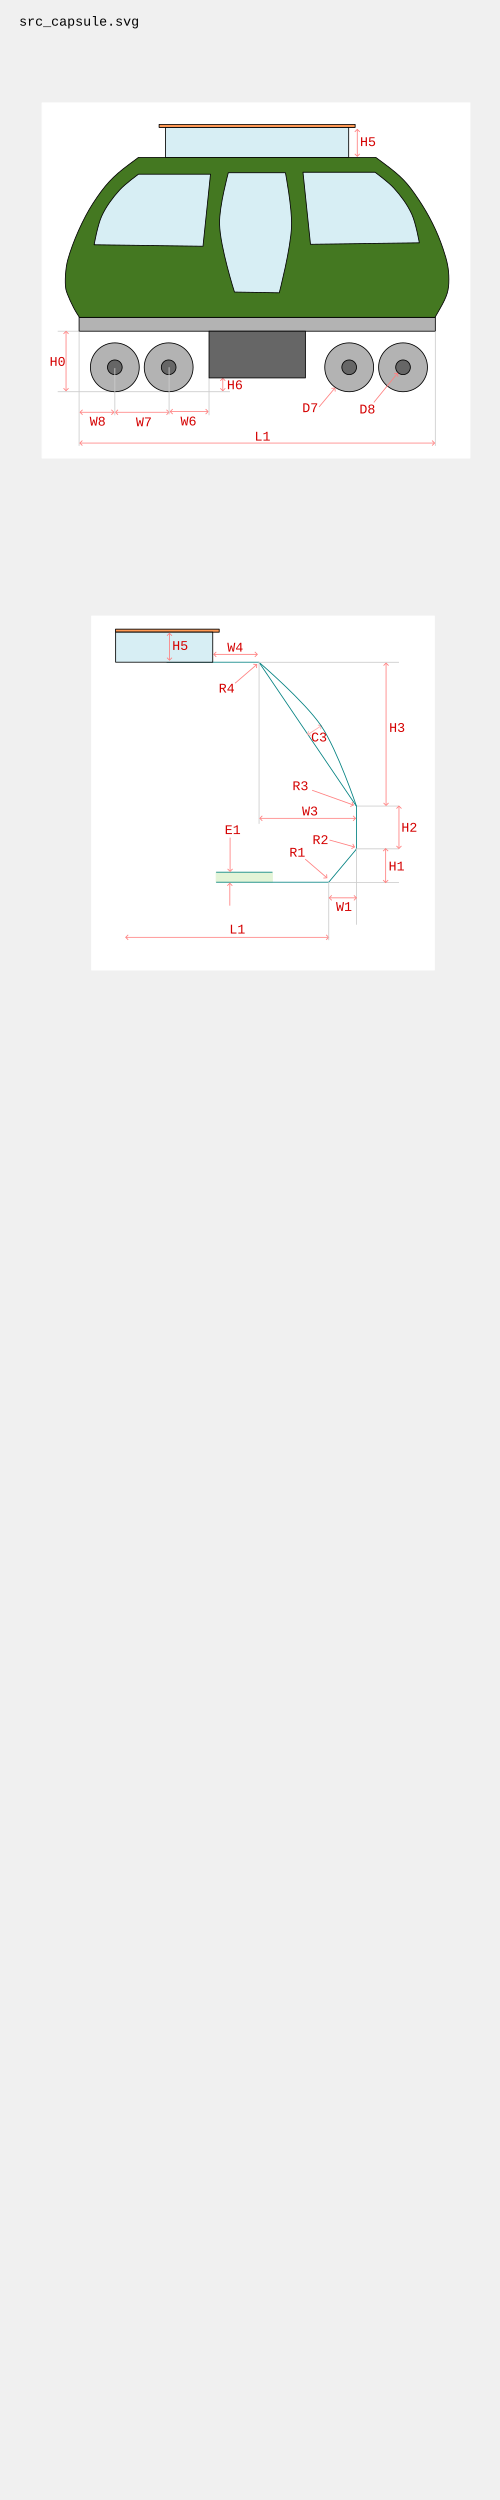
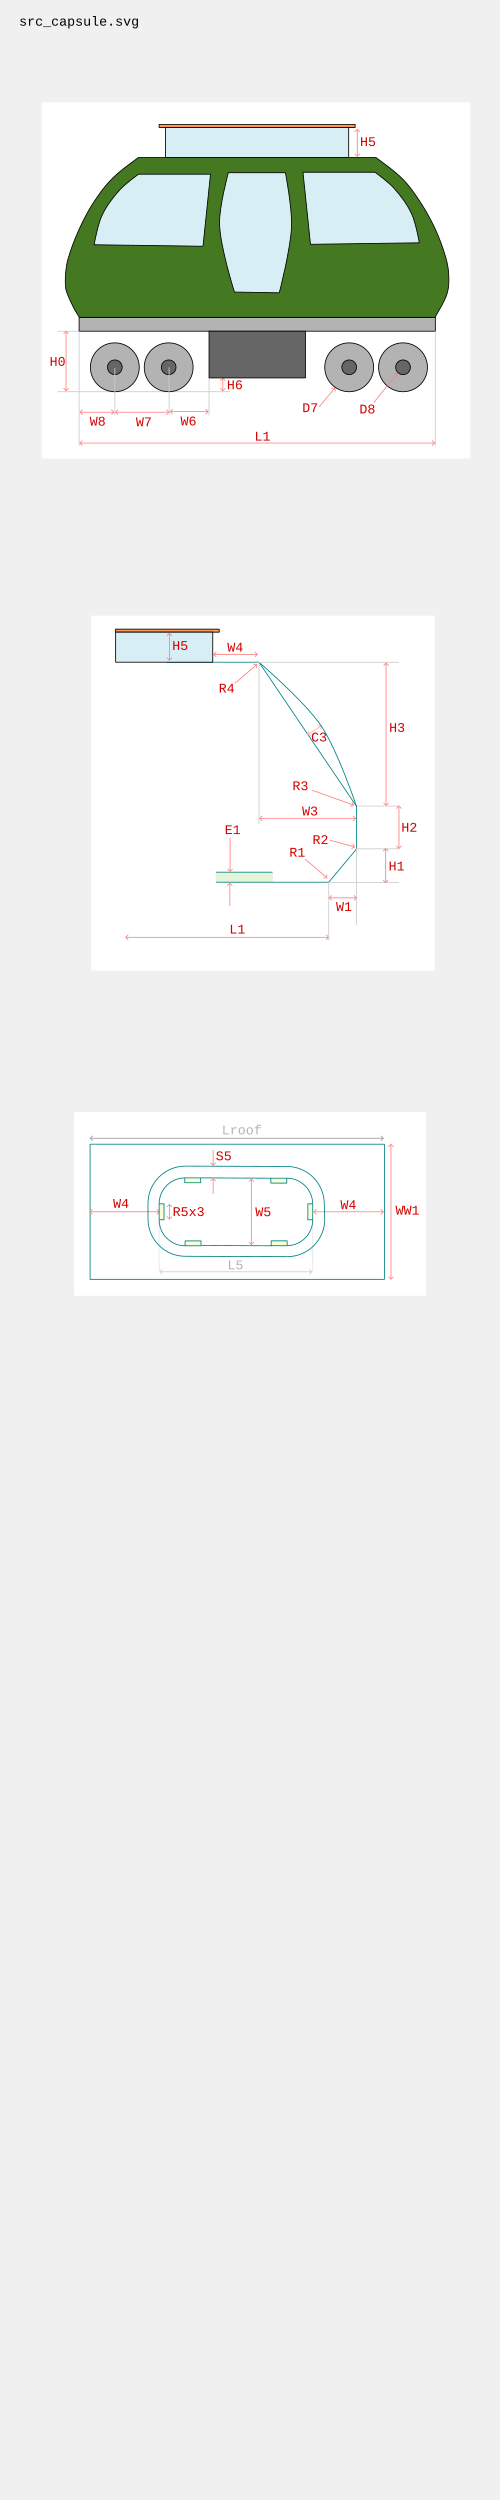
<svg xmlns="http://www.w3.org/2000/svg" width="600" height="3000" viewBox="0 0 158.75 793.75" version="1.1" id="svg1">
  <defs id="defs1">
+     <rect x="172.009" y="1555.41" width="23.572" height="21.023" id="rect28" />
    <rect x="237.628" y="570.402" width="52.782" height="33.541" id="rect26" />
    <rect x="133.785" y="566.705" width="52.24" height="34.053" id="rect25" />
    <rect x="37.587" y="563.171" width="57.827" height="33.765" id="rect24" />
    <rect x="16.564" y="523.461" width="47.143" height="44.807" id="rect23" />
    <rect x="191.121" y="767.034" width="56.699" height="46.506" id="rect20" />
    <rect x="128.688" y="839.023" width="50.329" height="45.232" id="rect19" />
    <rect x="500.101" y="945.414" width="56.699" height="54.151" id="rect18" />
    <rect x="477.166" y="988.735" width="54.151" height="34.402" id="rect17" />
    <rect x="475.892" y="944.14" width="47.143" height="28.668" id="rect16" />
    <rect x="530.043" y="863.869" width="49.054" height="43.321" id="rect15" />
    <rect x="517.939" y="913.56" width="50.329" height="49.054" id="rect14" />
    <rect x="486.085" y="958.155" width="49.054" height="39.498" id="rect13" />
    <rect x="251.643" y="956.881" width="49.054" height="37.587" id="rect12" />
    <marker style="overflow:visible" id="ArrowWide" refX="0" refY="0" orient="auto-start-reverse" markerWidth="1" markerHeight="1" viewBox="0 0 1 1" preserveAspectRatio="xMidYMid">
      <path style="fill:none;stroke:context-stroke;stroke-width:1;stroke-linecap:butt" d="M 3,-3 0,0 3,3" transform="rotate(180,0.125,0)" id="path9" />
    </marker>
    <rect x="22.935" y="16.564" width="198.766" height="48.417" id="rect1" />
    <marker style="overflow:visible" id="ArrowWide-2" refX="0" refY="0" orient="auto-start-reverse" markerWidth="1" markerHeight="1" viewBox="0 0 1 1" preserveAspectRatio="xMidYMid">
      <path style="fill:none;stroke:context-stroke;stroke-width:1;stroke-linecap:butt" d="M 3,-3 0,0 3,3" transform="rotate(180,0.125,0)" id="path9-9" />
    </marker>
    <marker style="overflow:visible" id="ArrowWide-2-0" refX="0" refY="0" orient="auto-start-reverse" markerWidth="1" markerHeight="1" viewBox="0 0 1 1" preserveAspectRatio="xMidYMid">
      <path style="fill:none;stroke:context-stroke;stroke-width:1;stroke-linecap:butt" d="M 3,-3 0,0 3,3" transform="rotate(180,0.125,0)" id="path9-9-2" />
    </marker>
    <marker style="overflow:visible" id="ArrowWide-2-0-1" refX="0" refY="0" orient="auto-start-reverse" markerWidth="1" markerHeight="1" viewBox="0 0 1 1" preserveAspectRatio="xMidYMid">
      <path style="fill:none;stroke:context-stroke;stroke-width:1;stroke-linecap:butt" d="M 3,-3 0,0 3,3" transform="rotate(180,0.125,0)" id="path9-9-2-2" />
    </marker>
    <marker style="overflow:visible" id="ArrowWide-2-0-1-6" refX="0" refY="0" orient="auto-start-reverse" markerWidth="1" markerHeight="1" viewBox="0 0 1 1" preserveAspectRatio="xMidYMid">
      <path style="fill:none;stroke:context-stroke;stroke-width:1;stroke-linecap:butt" d="M 3,-3 0,0 3,3" transform="rotate(180,0.125,0)" id="path9-9-2-2-1" />
    </marker>
    <marker style="overflow:visible" id="ArrowWide-2-6" refX="0" refY="0" orient="auto-start-reverse" markerWidth="1" markerHeight="1" viewBox="0 0 1 1" preserveAspectRatio="xMidYMid">
      <path style="fill:none;stroke:context-stroke;stroke-width:1;stroke-linecap:butt" d="M 3,-3 0,0 3,3" transform="rotate(180,0.125,0)" id="path9-9-5" />
    </marker>
    <marker style="overflow:visible" id="ArrowWide-2-2" refX="0" refY="0" orient="auto-start-reverse" markerWidth="1" markerHeight="1" viewBox="0 0 1 1" preserveAspectRatio="xMidYMid">
      <path style="fill:none;stroke:context-stroke;stroke-width:1;stroke-linecap:butt" d="M 3,-3 0,0 3,3" transform="rotate(180,0.125,0)" id="path9-9-54" />
    </marker>
    <marker style="overflow:visible" id="ArrowWide-2-2-8" refX="0" refY="0" orient="auto-start-reverse" markerWidth="1" markerHeight="1" viewBox="0 0 1 1" preserveAspectRatio="xMidYMid">
      <path style="fill:none;stroke:context-stroke;stroke-width:1;stroke-linecap:butt" d="M 3,-3 0,0 3,3" transform="rotate(180,0.125,0)" id="path9-9-54-6" />
    </marker>
    <rect x="128.688" y="839.023" width="50.329" height="45.232" id="rect19-4" />
    <marker style="overflow:visible" id="ArrowWide-2-2-2" refX="0" refY="0" orient="auto-start-reverse" markerWidth="1" markerHeight="1" viewBox="0 0 1 1" preserveAspectRatio="xMidYMid">
      <path style="fill:none;stroke:context-stroke;stroke-width:1;stroke-linecap:butt" d="M 3,-3 0,0 3,3" transform="rotate(180,0.125,0)" id="path9-9-54-66" />
    </marker>
    <marker style="overflow:visible" id="ArrowWide-2-2-8-8" refX="0" refY="0" orient="auto-start-reverse" markerWidth="1" markerHeight="1" viewBox="0 0 1 1" preserveAspectRatio="xMidYMid">
      <path style="fill:none;stroke:context-stroke;stroke-width:1;stroke-linecap:butt" d="M 3,-3 0,0 3,3" transform="rotate(180,0.125,0)" id="path9-9-54-6-7" />
    </marker>
    <rect x="191.121" y="767.034" width="56.699" height="46.506" id="rect20-2" />
    <marker style="overflow:visible" id="ArrowWide-2-0-4" refX="0" refY="0" orient="auto-start-reverse" markerWidth="1" markerHeight="1" viewBox="0 0 1 1" preserveAspectRatio="xMidYMid">
      <path style="fill:none;stroke:context-stroke;stroke-width:1;stroke-linecap:butt" d="M 3,-3 0,0 3,3" transform="rotate(180,0.125,0)" id="path9-9-2-9" />
    </marker>
    <marker style="overflow:visible" id="ArrowWide-2-0-4-1" refX="0" refY="0" orient="auto-start-reverse" markerWidth="1" markerHeight="1" viewBox="0 0 1 1" preserveAspectRatio="xMidYMid">
      <path style="fill:none;stroke:context-stroke;stroke-width:1;stroke-linecap:butt" d="M 3,-3 0,0 3,3" transform="rotate(180,0.125,0)" id="path9-9-2-9-5" />
    </marker>
    <rect x="128.688" y="839.023" width="50.329" height="45.232" id="rect19-3" />
    <marker style="overflow:visible" id="ArrowWide-0" refX="0" refY="0" orient="auto-start-reverse" markerWidth="1" markerHeight="1" viewBox="0 0 1 1" preserveAspectRatio="xMidYMid">
      <path style="fill:none;stroke:context-stroke;stroke-width:1;stroke-linecap:butt" d="M 3,-3 0,0 3,3" transform="rotate(180,0.125,0)" id="path9-96" />
    </marker>
    <rect x="251.643" y="956.881" width="49.054" height="37.587" id="rect12-5" />
    <marker style="overflow:visible" id="ArrowWide-2-0-1-7" refX="0" refY="0" orient="auto-start-reverse" markerWidth="1" markerHeight="1" viewBox="0 0 1 1" preserveAspectRatio="xMidYMid">
      <path style="fill:none;stroke:context-stroke;stroke-width:1;stroke-linecap:butt" d="M 3,-3 0,0 3,3" transform="rotate(180,0.125,0)" id="path9-9-2-2-5" />
    </marker>
    <marker style="overflow:visible" id="ArrowWide-2-0-1-7-5" refX="0" refY="0" orient="auto-start-reverse" markerWidth="1" markerHeight="1" viewBox="0 0 1 1" preserveAspectRatio="xMidYMid">
      <path style="fill:none;stroke:context-stroke;stroke-width:1;stroke-linecap:butt" d="M 3,-3 0,0 3,3" transform="rotate(180,0.125,0)" id="path9-9-2-2-5-7" />
    </marker>
    <marker style="overflow:visible" id="ArrowWide-2-6-4" refX="0" refY="0" orient="auto-start-reverse" markerWidth="1" markerHeight="1" viewBox="0 0 1 1" preserveAspectRatio="xMidYMid">
      <path style="fill:none;stroke:context-stroke;stroke-width:1;stroke-linecap:butt" d="M 3,-3 0,0 3,3" transform="rotate(180,0.125,0)" id="path9-9-5-8" />
    </marker>
    <marker style="overflow:visible" id="ArrowWide-2-6-4-4" refX="0" refY="0" orient="auto-start-reverse" markerWidth="1" markerHeight="1" viewBox="0 0 1 1" preserveAspectRatio="xMidYMid">
      <path style="fill:none;stroke:context-stroke;stroke-width:1;stroke-linecap:butt" d="M 3,-3 0,0 3,3" transform="rotate(180,0.125,0)" id="path9-9-5-8-3" />
    </marker>
    <marker style="overflow:visible" id="ArrowWide-2-6-4-40" refX="0" refY="0" orient="auto-start-reverse" markerWidth="1" markerHeight="1" viewBox="0 0 1 1" preserveAspectRatio="xMidYMid">
      <path style="fill:none;stroke:context-stroke;stroke-width:1;stroke-linecap:butt" d="M 3,-3 0,0 3,3" transform="rotate(180,0.125,0)" id="path9-9-5-8-5" />
    </marker>
    <marker style="overflow:visible" id="ArrowWide-2-0-1-7-5-7" refX="0" refY="0" orient="auto-start-reverse" markerWidth="1" markerHeight="1" viewBox="0 0 1 1" preserveAspectRatio="xMidYMid">
      <path style="fill:none;stroke:context-stroke;stroke-width:1;stroke-linecap:butt" d="M 3,-3 0,0 3,3" transform="rotate(180,0.125,0)" id="path9-9-2-2-5-7-7" />
    </marker>
    <rect x="16.564" y="523.461" width="47.143" height="44.807" id="rect23-9" />
    <rect x="16.564" y="523.461" width="47.143" height="44.807" id="rect23-0" />
    <marker style="overflow:visible" id="ArrowWide-2-6-4-40-7" refX="0" refY="0" orient="auto-start-reverse" markerWidth="1" markerHeight="1" viewBox="0 0 1 1" preserveAspectRatio="xMidYMid">
      <path style="fill:none;stroke:context-stroke;stroke-width:1;stroke-linecap:butt" d="M 3,-3 0,0 3,3" transform="rotate(180,0.125,0)" id="path9-9-5-8-5-2" />
    </marker>
    <rect x="37.587" y="563.171" width="57.827" height="33.765" id="rect24-0" />
    <rect x="16.564" y="523.461" width="47.143" height="44.807" id="rect23-9-3" />
    <marker style="overflow:visible" id="ArrowWide-2-0-1-7-5-7-4" refX="0" refY="0" orient="auto-start-reverse" markerWidth="1" markerHeight="1" viewBox="0 0 1 1" preserveAspectRatio="xMidYMid">
      <path style="fill:none;stroke:context-stroke;stroke-width:1;stroke-linecap:butt" d="M 3,-3 0,0 3,3" transform="rotate(180,0.125,0)" id="path9-9-2-2-5-7-7-0" />
    </marker>
    <rect x="133.785" y="566.705" width="52.24" height="34.053" id="rect25-0" />
    <marker style="overflow:visible" id="ArrowWide-2-6-4-40-4" refX="0" refY="0" orient="auto-start-reverse" markerWidth="1" markerHeight="1" viewBox="0 0 1 1" preserveAspectRatio="xMidYMid">
      <path style="fill:none;stroke:context-stroke;stroke-width:1;stroke-linecap:butt" d="M 3,-3 0,0 3,3" transform="rotate(180,0.125,0)" id="path9-9-5-8-5-6" />
    </marker>
    <rect x="133.785" y="566.705" width="52.24" height="34.053" id="rect25-0-8" />
    <marker style="overflow:visible" id="ArrowWide-2-6-4-40-4-7" refX="0" refY="0" orient="auto-start-reverse" markerWidth="1" markerHeight="1" viewBox="0 0 1 1" preserveAspectRatio="xMidYMid">
      <path style="fill:none;stroke:context-stroke;stroke-width:1;stroke-linecap:butt" d="M 3,-3 0,0 3,3" transform="rotate(180,0.125,0)" id="path9-9-5-8-5-6-2" />
    </marker>
+     <marker style="overflow:visible" id="ArrowWide-2-0-1-6-7" refX="0" refY="0" orient="auto-start-reverse" markerWidth="1" markerHeight="1" viewBox="0 0 1 1" preserveAspectRatio="xMidYMid">
+       <path style="fill:none;stroke:context-stroke;stroke-width:1;stroke-linecap:butt" d="M 3,-3 0,0 3,3" transform="rotate(180,0.125,0)" id="path9-9-2-2-1-5" />
+     </marker>
+     <rect x="251.643" y="956.881" width="49.054" height="37.587" id="rect12-2" />
+     <marker style="overflow:visible" id="ArrowWide-2-0-1-6-7-0" refX="0" refY="0" orient="auto-start-reverse" markerWidth="1" markerHeight="1" viewBox="0 0 1 1" preserveAspectRatio="xMidYMid">
+       <path style="fill:none;stroke:context-stroke;stroke-width:1;stroke-linecap:butt" d="M 3,-3 0,0 3,3" transform="rotate(180,0.125,0)" id="path9-9-2-2-1-5-6" />
+     </marker>
+     <rect x="251.643" y="956.881" width="49.054" height="37.587" id="rect12-2-2" />
+     <marker style="overflow:visible" id="ArrowWide-2-0-1-6-7-0-2" refX="0" refY="0" orient="auto-start-reverse" markerWidth="1" markerHeight="1" viewBox="0 0 1 1" preserveAspectRatio="xMidYMid">
+       <path style="fill:none;stroke:context-stroke;stroke-width:1;stroke-linecap:butt" d="M 3,-3 0,0 3,3" transform="rotate(180,0.125,0)" id="path9-9-2-2-1-5-6-2" />
+     </marker>
+     <rect x="251.643" y="956.881" width="49.054" height="37.587" id="rect12-2-29" />
+     <marker style="overflow:visible" id="ArrowWide-2-0-1-6-7-0-2-4" refX="0" refY="0" orient="auto-start-reverse" markerWidth="1" markerHeight="1" viewBox="0 0 1 1" preserveAspectRatio="xMidYMid">
+       <path style="fill:none;stroke:context-stroke;stroke-width:1;stroke-linecap:butt" d="M 3,-3 0,0 3,3" transform="rotate(180,0.125,0)" id="path9-9-2-2-1-5-6-2-5" />
+     </marker>
+     <rect x="251.643" y="956.881" width="49.054" height="37.587" id="rect12-2-29-5" />
+     <marker style="overflow:visible" id="ArrowWide-2-0-1-6-7-0-2-4-2" refX="0" refY="0" orient="auto-start-reverse" markerWidth="1" markerHeight="1" viewBox="0 0 1 1" preserveAspectRatio="xMidYMid">
+       <path style="fill:none;stroke:context-stroke;stroke-width:1;stroke-linecap:butt" d="M 3,-3 0,0 3,3" transform="rotate(180,0.125,0)" id="path9-9-2-2-1-5-6-2-5-7" />
+     </marker>
+     <rect x="251.643" y="956.881" width="49.054" height="37.587" id="rect12-2-29-5-1" />
+     <marker style="overflow:visible" id="ArrowWide-2-0-1-6-7-0-2-4-1" refX="0" refY="0" orient="auto-start-reverse" markerWidth="1" markerHeight="1" viewBox="0 0 1 1" preserveAspectRatio="xMidYMid">
+       <path style="fill:none;stroke:context-stroke;stroke-width:1;stroke-linecap:butt" d="M 3,-3 0,0 3,3" transform="rotate(180,0.125,0)" id="path9-9-2-2-1-5-6-2-5-77" />
+     </marker>
+     <marker style="overflow:visible" id="ArrowWide-2-0-1-6-7-0-2-4-2-3" refX="0" refY="0" orient="auto-start-reverse" markerWidth="1" markerHeight="1" viewBox="0 0 1 1" preserveAspectRatio="xMidYMid">
+       <path style="fill:none;stroke:context-stroke;stroke-width:1;stroke-linecap:butt" d="M 3,-3 0,0 3,3" transform="rotate(180,0.125,0)" id="path9-9-2-2-1-5-6-2-5-7-0" />
+     </marker>
+     <marker style="overflow:visible" id="ArrowWide-2-0-1-6-7-0-2-4-2-3-3" refX="0" refY="0" orient="auto-start-reverse" markerWidth="1" markerHeight="1" viewBox="0 0 1 1" preserveAspectRatio="xMidYMid">
+       <path style="fill:none;stroke:context-stroke;stroke-width:1;stroke-linecap:butt" d="M 3,-3 0,0 3,3" transform="rotate(180,0.125,0)" id="path9-9-2-2-1-5-6-2-5-7-0-1" />
+     </marker>
+     <rect x="251.643" y="956.881" width="49.054" height="37.587" id="rect12-2-29-5-1-1" />
+     <marker style="overflow:visible" id="ArrowWide-2-0-1-6-7-0-2-4-5" refX="0" refY="0" orient="auto-start-reverse" markerWidth="1" markerHeight="1" viewBox="0 0 1 1" preserveAspectRatio="xMidYMid">
+       <path style="fill:none;stroke:context-stroke;stroke-width:1;stroke-linecap:butt" d="M 3,-3 0,0 3,3" transform="rotate(180,0.125,0)" id="path9-9-2-2-1-5-6-2-5-9" />
+     </marker>
+     <rect x="251.643" y="956.881" width="49.054" height="37.587" id="rect12-2-29-5-1-1-1" />
  </defs>
  <g id="layer1">
+     <rect style="fill:#ffffff;stroke:#ffffff;stroke-width:0.265;stroke-linejoin:round" id="rect30" width="111.565" height="58.096" x="23.616" y="353.167" />
+     <path style="fill:#b3b3b3;stroke:#e6e6e6;stroke-width:0.265;stroke-linejoin:round" d="m 99.295,387.402 v 16.288" id="path30-8" />
+     <path style="fill:#b3b3b3;stroke:#e6e6e6;stroke-width:0.265;stroke-linejoin:round" d="m 50.532,387.404 v 16.288" id="path30" />
    <rect style="fill:#ffffff;stroke:#ffffff;stroke-width:0.265;stroke-linejoin:round;stroke-dasharray:none" id="rect22" width="108.832" height="112.406" x="29.082" y="195.578" />
    <path style="fill:none;stroke:#ff8080;stroke-width:0.265;stroke-linejoin:round;stroke-dasharray:none;marker-start:url(#ArrowWide-2-6-4-40-7);marker-end:url(#ArrowWide-2-6-4-40-7)" d="M 81.63,207.763 H 67.939" id="path12-0-7-7-92-2" />
    <rect style="fill:#e3f4d7;stroke:#e3f4d7;stroke-width:0.265;stroke-linejoin:round;stroke-dasharray:none" id="rect21" width="17.878" height="3.175" x="68.619" y="276.919" />
    <rect style="fill:#ffffff;stroke:#ffffff;stroke-width:0.265;stroke-linejoin:round" id="rect7" width="135.875" height="112.777" x="13.349" y="32.658" />
    <text xml:space="preserve" transform="matrix(0.2645833,0,0,0.2645833,78.70137,-22.43814)" id="text24-6-9" style="font-size:16px;line-height:normal;font-family:'Liberation Mono';-inkscape-font-specification:'Liberation Mono';text-decoration-color:#000000;white-space:pre;shape-inside:url(#rect25-0-8);display:inline;fill:#d40000;stroke-width:1;-inkscape-stroke:none;stop-color:#000000">
-       <tspan x="133.785" y="580.942" id="tspan2">D8</tspan>
+       <tspan x="133.785" y="580.942" id="tspan26">D8</tspan>
    </text>
    <path style="fill:none;stroke:#ff8080;stroke-width:0.265;stroke-linejoin:round;stroke-dasharray:none;marker-end:url(#ArrowWide-2-6-4-40-4)" d="m 101.292,129.208 5,-5.959" id="path12-0-7-7-92-5" />
    <text xml:space="preserve" transform="matrix(0.2645833,0,0,0.2645833,60.5577,-22.86317)" id="text24-6" style="font-size:16px;line-height:normal;font-family:'Liberation Mono';-inkscape-font-specification:'Liberation Mono';text-decoration-color:#000000;white-space:pre;shape-inside:url(#rect25-0);display:inline;fill:#d40000;stroke-width:1;-inkscape-stroke:none;stop-color:#000000">
-       <tspan x="133.785" y="580.942" id="tspan3">D7</tspan>
+       <tspan x="133.785" y="580.942" id="tspan27">D7</tspan>
    </text>
    <text xml:space="preserve" transform="matrix(0.2645833,0,0,0.2645833,109.9093,-95.88806)" id="text22-8" style="font-size:16px;line-height:normal;font-family:'Liberation Mono';-inkscape-font-specification:'Liberation Mono';text-decoration-color:#000000;white-space:pre;shape-inside:url(#rect23-9);display:inline;fill:#d40000;stroke-width:1;-inkscape-stroke:none;stop-color:#000000">
-       <tspan x="16.564" y="537.697" id="tspan4">H5</tspan>
+       <tspan x="16.564" y="537.697" id="tspan29">H5</tspan>
    </text>
    <text xml:space="preserve" transform="matrix(0.2645833,0,0,0.2645833,67.64887,-18.69447)" id="text22-1" style="font-size:16px;line-height:normal;font-family:'Liberation Mono';-inkscape-font-specification:'Liberation Mono';text-decoration-color:#000000;white-space:pre;shape-inside:url(#rect23-0);display:inline;fill:#d40000;stroke-width:1;-inkscape-stroke:none;stop-color:#000000">
-       <tspan x="16.564" y="537.697" id="tspan5">H6</tspan>
+       <tspan x="16.564" y="537.697" id="tspan30">H6</tspan>
    </text>
    <path style="fill:none;stroke:#ff8080;stroke-width:0.265;stroke-linejoin:round;stroke-dasharray:none;marker-start:url(#ArrowWide-2-6-4-40);marker-end:url(#ArrowWide-2-6-4-40)" d="M 66.016,130.678 H 54.104" id="path12-0-7-7-92" />
    <path style="fill:none;stroke:#ff8080;stroke-width:0.265;stroke-linejoin:round;stroke-dasharray:none;marker-start:url(#ArrowWide-2-6-4-4);marker-end:url(#ArrowWide-2-6-4-4)" d="M 53.591,130.894 H 36.736" id="path12-0-7-7-9" />
    <path style="fill:none;stroke:#cccccc;stroke-width:0.265;stroke-linejoin:round;stroke-dasharray:none" d="m 66.369,119.985 v 11.858" id="path11-2-88" />
    <path style="fill:none;stroke:#ff8080;stroke-width:0.265;stroke-linejoin:round;stroke-dasharray:none;marker-start:url(#ArrowWide-2-0-1-7-5);marker-end:url(#ArrowWide-2-0-1-7-5)" d="m 70.741,120.169 v 3.842" id="path12-0-9-9-1-5" />
    <path style="fill:none;stroke:#cccccc;stroke-width:0.265;stroke-linejoin:round;stroke-dasharray:none" d="m 18.323,105.152 h 6.658" id="path11-2-8-4-6" />
    <path style="fill:none;stroke:#cccccc;stroke-width:0.265;stroke-linejoin:round;stroke-dasharray:none" d="m 18.323,124.367 h 54.692" id="path11-2-8-4" />
    <text xml:space="preserve" transform="scale(0.2645833)" id="text1" style="font-size:16px;line-height:normal;font-family:'Liberation Mono';-inkscape-font-specification:'Liberation Mono';text-decoration-color:#000000;white-space:pre;shape-inside:url(#rect1);display:inline;fill:#000000;stroke-width:1;-inkscape-stroke:none;stop-color:#000000">
-       <tspan x="22.934" y="30.801" id="tspan6">src_capsule.svg</tspan>
+       <tspan x="22.934" y="30.801" id="tspan31">src_capsule.svg</tspan>
    </text>
    <circle style="fill:#b3b3b3;stroke:#000000;stroke-width:0.265;stroke-linejoin:round" id="path2" cx="36.46" cy="116.614" r="7.754" />
    <circle style="fill:#666666;stroke:#000000;stroke-width:0.265;stroke-linejoin:round" id="path2-1" cx="36.46" cy="116.614" r="2.329" />
    <circle style="fill:#b3b3b3;stroke:#000000;stroke-width:0.265;stroke-linejoin:round" id="path2-3" cx="53.555" cy="116.614" r="7.754" />
    <rect style="fill:#b3b3b3;stroke:#000000;stroke-width:0.265;stroke-linejoin:round" id="rect2" width="113.105" height="4.383" x="25.113" y="100.769" />
    <circle style="fill:#666666;stroke:#000000;stroke-width:0.265;stroke-linejoin:round" id="path2-1-3" cx="53.555" cy="116.614" r="2.329" />
    <circle style="fill:#b3b3b3;stroke:#000000;stroke-width:0.265;stroke-linejoin:round" id="path2-6" cx="110.866" cy="116.614" r="7.754" />
    <circle style="fill:#666666;stroke:#000000;stroke-width:0.265;stroke-linejoin:round" id="path2-1-1" cx="110.866" cy="116.614" r="2.329" />
    <circle style="fill:#b3b3b3;stroke:#000000;stroke-width:0.265;stroke-linejoin:round" id="path2-3-8" cx="127.961" cy="116.614" r="7.754" />
    <circle style="fill:#666666;stroke:#000000;stroke-width:0.265;stroke-linejoin:round" id="path2-1-3-7" cx="127.961" cy="116.614" r="2.329" />
    <rect style="fill:#666666;stroke:#000000;stroke-width:0.265;stroke-linejoin:round" id="rect3" width="30.592" height="14.833" x="66.369" y="105.152" />
    <path style="fill:none;stroke:#000000;stroke-width:0.265;stroke-linejoin:round" d="m -220.416,90.519 c 0,0 -3.734,-5.594 -4.374,-8.809 -0.684,-3.437 -0.241,-7.117 0.715,-10.489 2.449,-8.639 6.881,-16.87 12.544,-23.838 2.676,-3.292 9.814,-8.105 9.814,-8.105" id="path3" />
    <path style="fill:none;stroke:#000000;stroke-width:0.265;stroke-linejoin:round" d="m -107.311,90.519 c 0,0 3.734,-5.594 4.374,-8.809 0.684,-3.437 0.241,-7.117 -0.715,-10.489 -2.449,-8.639 -6.881,-16.87 -12.544,-23.838 -2.676,-3.292 -9.814,-8.105 -9.814,-8.105" id="path3-2" />
    <path style="fill:none;stroke:#000000;stroke-width:0.265;stroke-linejoin:round" d="m -201.717,39.278 75.706,2e-6" id="path4" />
    <rect style="fill:#ff9955;stroke:#000000;stroke-width:0.265;stroke-linejoin:round" id="rect4" width="62.234" height="0.954" x="50.52" y="39.502" />
    <rect style="fill:#d7eef4;stroke:#000000;stroke-width:0.265;stroke-linejoin:round" id="rect4-6" width="58.137" height="9.539" x="52.569" y="40.456" />
    <path style="fill:#447821;stroke:#000000;stroke-width:0.265;stroke-linejoin:round" d="m 24.497,99.637 c -1.361,-2.119 -3.309,-6.369 -3.579,-7.807 -0.41,-2.188 -0.121,-6.718 0.591,-9.297 1.589,-5.747 4.92,-13.212 8.032,-17.998 3.781,-5.814 6.219,-8.447 11.382,-12.29 l 3.024,-2.251 h 37.691 37.691 l 2.834,2.107 c 5.313,3.95 7.222,5.948 10.744,11.242 3.398,5.107 5.866,10.068 7.72,15.517 1.421,4.177 1.879,6.561 1.885,9.828 0.006,3.532 -0.518,5.265 -2.807,9.279 l -1.597,2.801 -56.441,2.4e-4 -56.441,2.5e-4 z" id="path7" />
    <path style="fill:#d7eef4;stroke:#000000;stroke-width:0.265;stroke-linejoin:round" d="m 72.488,54.827 h 18.138 c 0,0 2.145,11.258 1.953,16.925 -0.242,7.156 -3.907,21.216 -3.907,21.216 l -14.231,-0.238 c 0,0 -4.577,-14.338 -4.744,-21.692 -0.124,-5.46 2.79,-16.21 2.79,-16.21 z" id="path5" />
    <path style="fill:#d7eef4;stroke:#000000;stroke-width:0.265;stroke-linejoin:round" d="m 43.952,55.304 22.884,2e-6 -2.384,22.884 -34.565,-0.477 c 0,0 1.084,-6.219 2.384,-9.058 1.403,-3.066 3.456,-5.845 5.721,-8.343 1.743,-1.922 5.959,-5.006 5.959,-5.006 z" id="path6" />
    <path style="fill:#d7eef4;stroke:#000000;stroke-width:0.265;stroke-linejoin:round" d="m 119.075,54.686 -22.884,2e-6 2.384,22.884 34.565,-0.477 c 0,0 -1.084,-6.219 -2.384,-9.058 -1.403,-3.066 -3.456,-5.845 -5.721,-8.343 -1.743,-1.922 -5.959,-5.006 -5.959,-5.006 z" id="path6-1" />
    <path style="fill:none;stroke:#008080;stroke-width:0.265;stroke-linejoin:round" d="M 68.619,280.094 H 104.375 l 8.582,-10.25 0.238,-0.477 v -13.349 l -30.989,-45.769 h -29.32" id="path1" />
    <path style="fill:none;stroke:#ffaaaa;stroke-width:0.265;stroke-linejoin:round;stroke-dasharray:none;marker-start:url(#ArrowWide);marker-end:url(#ArrowWide)" d="m 97.754,233.206 4.218,-2.742" id="path8" />
    <path style="fill:none;stroke:#008080;stroke-width:0.265;stroke-linejoin:round;stroke-dasharray:none" d="m 113.195,256.018 c 0,0 -6.016,-17.845 -11.223,-25.554 -5.274,-7.81 -19.766,-20.214 -19.766,-20.214" id="path10" />
    <path style="fill:none;stroke:#cccccc;stroke-width:0.265;stroke-linejoin:round;stroke-dasharray:none" d="m 113.195,269.367 v 24.243" id="path11" />
    <path style="fill:none;stroke:#ff8080;stroke-width:0.265;stroke-linejoin:round;stroke-dasharray:none;marker-start:url(#ArrowWide);marker-end:url(#ArrowWide)" d="M 104.285,297.601 H 39.981" id="path12" />
    <path style="fill:none;stroke:#cccccc;stroke-width:0.265;stroke-linejoin:round;stroke-dasharray:none" d="m 104.375,280.094 v 18.394" id="path11-3" />
    <path style="fill:none;stroke:#ff8080;stroke-width:0.265;stroke-linejoin:round;stroke-dasharray:none;marker-start:url(#ArrowWide-2);marker-end:url(#ArrowWide-2)" d="m 113.096,285.067 h -8.489" id="path12-0" />
    <path style="fill:none;stroke:#cccccc;stroke-width:0.265;stroke-linejoin:round;stroke-dasharray:none" d="m 104.508,280.16 h 22.169" id="path11-3-6" />
    <path style="fill:none;stroke:#cccccc;stroke-width:0.265;stroke-linejoin:round;stroke-dasharray:none" d="m 113.328,269.499 h 13.349" id="path11-3-6-7" />
    <path style="fill:none;stroke:#ff8080;stroke-width:0.265;stroke-linejoin:round;stroke-dasharray:none;marker-start:url(#ArrowWide-2-0);marker-end:url(#ArrowWide-2-0)" d="m 122.443,269.499 v 10.661" id="path12-0-9" />
    <path style="fill:none;stroke:#cccccc;stroke-width:0.265;stroke-linejoin:round;stroke-dasharray:none" d="M 113.321,255.928 H 126.67" id="path11-3-6-7-7" />
    <path style="fill:none;stroke:#ff8080;stroke-width:0.265;stroke-linejoin:round;stroke-dasharray:none;marker-start:url(#ArrowWide-2-0-1);marker-end:url(#ArrowWide-2-0-1)" d="m 126.67,255.991 v 13.324" id="path12-0-9-9" />
    <path style="fill:none;stroke:#ff8080;stroke-width:0.265;stroke-linejoin:round;stroke-dasharray:none;marker-start:url(#ArrowWide-2-0-1-7);marker-end:url(#ArrowWide-2-0-1-7)" d="m 20.968,105.271 v 18.717" id="path12-0-9-9-1" />
    <path style="fill:none;stroke:#cccccc;stroke-width:0.265;stroke-linejoin:round;stroke-dasharray:none" d="M 82.12,210.281 H 126.67" id="path11-3-6-7-7-5" />
    <path style="fill:none;stroke:#ff8080;stroke-width:0.265;stroke-linejoin:round;stroke-dasharray:none;marker-start:url(#ArrowWide-2-0-1-6);marker-end:url(#ArrowWide-2-0-1-6)" d="m 122.575,210.596 v 45.061" id="path12-0-9-9-2" />
+     <path style="fill:none;stroke:#ff8080;stroke-width:0.265;stroke-linejoin:round;stroke-dasharray:none;marker-start:url(#ArrowWide-2-0-1-6-7);marker-end:url(#ArrowWide-2-0-1-6-7)" d="m 124.127,363.395 v 42.693" id="path12-0-9-9-2-2" />
    <path style="fill:none;stroke:#cccccc;stroke-width:0.265;stroke-linejoin:round;stroke-dasharray:none" d="m 82.252,210.149 v 51.43" id="path11-5" />
    <path style="fill:none;stroke:#ff8080;stroke-width:0.265;stroke-linejoin:round;stroke-dasharray:none;marker-start:url(#ArrowWide-2-6);marker-end:url(#ArrowWide-2-6)" d="M 112.826,259.82 H 82.556" id="path12-0-7" />
    <text xml:space="preserve" transform="matrix(0.2645833,0,0,0.2645833,6.224461,39.45632)" id="text12" style="font-size:16px;line-height:normal;font-family:'Liberation Mono';-inkscape-font-specification:'Liberation Mono';text-decoration-color:#000000;white-space:pre;shape-inside:url(#rect12);display:inline;fill:#d40000;stroke-width:1;-inkscape-stroke:none;stop-color:#000000">
-       <tspan x="251.643" y="971.117" id="tspan7">L1</tspan>
+       <tspan x="251.643" y="971.117" id="tspan32">L1</tspan>
    </text>
    <text xml:space="preserve" transform="matrix(0.2645833,0,0,0.2645833,-5.237514,19.09537)" id="text13" style="font-size:16px;line-height:normal;font-family:'Liberation Mono';-inkscape-font-specification:'Liberation Mono';text-decoration-color:#000000;white-space:pre;shape-inside:url(#rect13);display:inline;fill:#d40000;stroke-width:1;-inkscape-stroke:none;stop-color:#000000">
-       <tspan x="486.086" y="972.391" id="tspan8">H1</tspan>
+       <tspan x="486.086" y="972.391" id="tspan33">H1</tspan>
    </text>
    <text xml:space="preserve" transform="matrix(0.2645833,0,0,0.2645833,-9.620034,18.5897)" id="text14" style="font-size:16px;line-height:normal;font-family:'Liberation Mono';-inkscape-font-specification:'Liberation Mono';text-decoration-color:#000000;white-space:pre;shape-inside:url(#rect14);display:inline;fill:#d40000;stroke-width:1;-inkscape-stroke:none;stop-color:#000000">
-       <tspan x="517.939" y="927.797" id="tspan9">H2</tspan>
+       <tspan x="517.939" y="927.797" id="tspan34">H2</tspan>
    </text>
    <text xml:space="preserve" transform="matrix(0.2645833,0,0,0.2645833,-16.69949,0.04826882)" id="text15" style="font-size:16px;line-height:normal;font-family:'Liberation Mono';-inkscape-font-specification:'Liberation Mono';text-decoration-color:#000000;white-space:pre;shape-inside:url(#rect15);display:inline;fill:#d40000;stroke-width:1;-inkscape-stroke:none;stop-color:#000000">
-       <tspan x="530.043" y="878.106" id="tspan10">H3</tspan>
+       <tspan x="530.043" y="878.106" id="tspan35">H3</tspan>
    </text>
    <text xml:space="preserve" transform="matrix(0.2645833,0,0,0.2645833,-19.22787,35.64583)" id="text16" style="font-size:16px;line-height:normal;font-family:'Liberation Mono';-inkscape-font-specification:'Liberation Mono';text-decoration-color:#000000;white-space:pre;shape-inside:url(#rect16);display:inline;fill:#d40000;stroke-width:1;-inkscape-stroke:none;stop-color:#000000">
-       <tspan x="475.893" y="958.377" id="tspan11">W1</tspan>
+       <tspan x="475.893" y="958.377" id="tspan36">W1</tspan>
    </text>
    <text xml:space="preserve" transform="matrix(0.2645833,0,0,0.2645833,-30.35272,-6.478527)" id="text17" style="font-size:16px;line-height:normal;font-family:'Liberation Mono';-inkscape-font-specification:'Liberation Mono';text-decoration-color:#000000;white-space:pre;shape-inside:url(#rect17);display:inline;fill:#d40000;stroke-width:1;-inkscape-stroke:none;stop-color:#000000">
-       <tspan x="477.166" y="1002.971" id="tspan12">W3</tspan>
+       <tspan x="477.166" y="1002.971" id="tspan37">W3</tspan>
    </text>
    <text xml:space="preserve" transform="matrix(0.2645833,0,0,0.2645833,-33.55533,-18.49316)" id="text18" style="font-size:16px;line-height:normal;font-family:'Liberation Mono';-inkscape-font-specification:'Liberation Mono';text-decoration-color:#000000;white-space:pre;shape-inside:url(#rect18);display:inline;fill:#d40000;stroke-width:1;-inkscape-stroke:none;stop-color:#000000">
-       <tspan x="500.102" y="959.65" id="tspan13">C3</tspan>
+       <tspan x="500.102" y="959.65" id="tspan38">C3</tspan>
    </text>
    <path style="fill:none;stroke:#ff8080;stroke-width:0.265;stroke-linejoin:round;stroke-dasharray:none;marker-end:url(#ArrowWide-2-2)" d="m 96.887,272.762 6.85,5.9" id="path12-0-3" />
    <path style="fill:none;stroke:#ff8080;stroke-width:0.265;stroke-linejoin:round;stroke-dasharray:none;marker-end:url(#ArrowWide-2-2-8)" d="m 104.62,266.707 7.861,2.191" id="path12-0-3-4" />
    <text xml:space="preserve" transform="matrix(0.2645833,0,0,0.2645833,57.80335,46.23328)" id="text19" style="font-size:16px;line-height:normal;font-family:'Liberation Mono';-inkscape-font-specification:'Liberation Mono';text-decoration-color:#000000;white-space:pre;shape-inside:url(#rect19);display:inline;fill:#d40000;stroke-width:1;-inkscape-stroke:none;stop-color:#000000">
-       <tspan x="128.688" y="853.26" id="tspan14">R1</tspan>
+       <tspan x="128.688" y="853.26" id="tspan39">R1</tspan>
    </text>
    <text xml:space="preserve" transform="matrix(0.2645833,0,0,0.2645833,65.16268,42.2362)" id="text19-0" style="font-size:16px;line-height:normal;font-family:'Liberation Mono';-inkscape-font-specification:'Liberation Mono';text-decoration-color:#000000;white-space:pre;shape-inside:url(#rect19-4);display:inline;fill:#d40000;stroke-width:1;-inkscape-stroke:none;stop-color:#000000">
-       <tspan x="128.688" y="853.26" id="tspan15">R2</tspan>
+       <tspan x="128.688" y="853.26" id="tspan40">R2</tspan>
    </text>
    <path style="fill:none;stroke:#ff8080;stroke-width:0.265;stroke-linejoin:round;stroke-dasharray:none;marker-end:url(#ArrowWide-2-2-2)" d="m 74.631,216.929 6.85,-5.9" id="path12-0-3-5" />
    <text xml:space="preserve" transform="matrix(0.2645833,0,0,0.2645833,18.86634,13.19583)" id="text20" style="font-size:16px;line-height:normal;font-family:'Liberation Mono';-inkscape-font-specification:'Liberation Mono';text-decoration-color:#000000;white-space:pre;shape-inside:url(#rect20);display:inline;fill:#d40000;stroke-width:1;-inkscape-stroke:none;stop-color:#000000">
-       <tspan x="191.121" y="781.27" id="tspan16">R4</tspan>
+       <tspan x="191.121" y="781.27" id="tspan41">R4</tspan>
    </text>
    <path style="fill:none;stroke:#ff8080;stroke-width:0.265;stroke-linejoin:round;stroke-dasharray:none;marker-end:url(#ArrowWide-2-2-8-8)" d="m 99.102,250.903 13.048,4.676" id="path12-0-3-4-2" />
    <text xml:space="preserve" transform="matrix(0.2645833,0,0,0.2645833,42.27114,44.16647)" id="text20-0" style="font-size:16px;line-height:normal;font-family:'Liberation Mono';-inkscape-font-specification:'Liberation Mono';text-decoration-color:#000000;white-space:pre;shape-inside:url(#rect20-2);display:inline;fill:#d40000;stroke-width:1;-inkscape-stroke:none;stop-color:#000000">
-       <tspan x="191.121" y="781.27" id="tspan17">R3</tspan>
+       <tspan x="191.121" y="781.27" id="tspan42">R3</tspan>
    </text>
    <path style="fill:#d40000;stroke:#008080;stroke-width:0.265;stroke-linejoin:round;stroke-dasharray:none" d="M 68.619,276.919 H 86.497" id="path20" />
    <path style="fill:none;stroke:#ff8080;stroke-width:0.265;stroke-linejoin:round;stroke-dasharray:none;marker-end:url(#ArrowWide-2-0-4)" d="m 73.056,265.939 v 10.661" id="path12-0-9-7" />
    <path style="fill:none;stroke:#ff8080;stroke-width:0.265;stroke-linejoin:round;stroke-dasharray:none;marker-end:url(#ArrowWide-2-0-4-1)" d="m 72.967,287.545 v -7.052" id="path12-0-9-7-7" />
    <text xml:space="preserve" transform="matrix(0.2645833,0,0,0.2645833,37.28961,39.06551)" id="text19-6" style="font-size:16px;line-height:normal;font-family:'Liberation Mono';-inkscape-font-specification:'Liberation Mono';text-decoration-color:#000000;white-space:pre;shape-inside:url(#rect19-3);display:inline;fill:#d40000;stroke-width:1;-inkscape-stroke:none;stop-color:#000000">
-       <tspan x="128.688" y="853.26" id="tspan18">E1</tspan>
+       <tspan x="128.688" y="853.26" id="tspan43">E1</tspan>
    </text>
    <path style="fill:none;stroke:#cccccc;stroke-width:0.265;stroke-linejoin:round;stroke-dasharray:none" d="m 25.113,105.284 v 36.274" id="path11-2" />
    <path style="fill:none;stroke:#cccccc;stroke-width:0.265;stroke-linejoin:round;stroke-dasharray:none" d="m 138.218,105.284 v 36.274" id="path11-2-8" />
    <path style="fill:none;stroke:#ff8080;stroke-width:0.265;stroke-linejoin:round;stroke-dasharray:none;marker-start:url(#ArrowWide-0);marker-end:url(#ArrowWide-0)" d="M 137.908,140.671 H 25.423" id="path12-6" />
    <text xml:space="preserve" transform="matrix(0.2645833,0,0,0.2645833,14.21645,-117.0482)" id="text12-4" style="font-size:16px;line-height:normal;font-family:'Liberation Mono';-inkscape-font-specification:'Liberation Mono';text-decoration-color:#000000;white-space:pre;shape-inside:url(#rect12-5);display:inline;fill:#d40000;stroke-width:1;-inkscape-stroke:none;stop-color:#000000">
-       <tspan x="251.643" y="971.117" id="tspan19">L1</tspan>
+       <tspan x="251.643" y="971.117" id="tspan44">L1</tspan>
    </text>
    <path style="fill:none;stroke:#cccccc;stroke-width:0.265;stroke-linejoin:round;stroke-dasharray:none" d="m 53.687,116.614 v 14.952" id="path11-2-88-6" />
    <path style="fill:none;stroke:#cccccc;stroke-width:0.265;stroke-linejoin:round;stroke-dasharray:none" d="m 36.46,116.891 v 14.952" id="path11-2-88-6-8" />
    <path style="fill:none;stroke:#ff8080;stroke-width:0.265;stroke-linejoin:round;stroke-dasharray:none;marker-start:url(#ArrowWide-2-6-4);marker-end:url(#ArrowWide-2-6-4)" d="M 36.084,130.894 H 25.483" id="path12-0-7-7" />
    <path style="fill:none;stroke:#ff8080;stroke-width:0.265;stroke-linejoin:round;stroke-dasharray:none;marker-start:url(#ArrowWide-2-0-1-7-5-7);marker-end:url(#ArrowWide-2-0-1-7-5-7)" d="m 113.436,41.143 v 8.428" id="path12-0-9-9-1-5-1" />
    <text xml:space="preserve" transform="matrix(0.2645833,0,0,0.2645833,11.36224,-26.11103)" id="text22" style="font-size:16px;line-height:normal;font-family:'Liberation Mono';-inkscape-font-specification:'Liberation Mono';text-decoration-color:#000000;white-space:pre;shape-inside:url(#rect23);display:inline;fill:#d40000;stroke-width:1;-inkscape-stroke:none;stop-color:#000000">
-       <tspan x="16.564" y="537.697" id="tspan20">H0</tspan>
+       <tspan x="16.564" y="537.697" id="tspan45">H0</tspan>
    </text>
    <text xml:space="preserve" transform="matrix(0.2645833,0,0,0.2645833,47.36492,-17.69864)" id="text23" style="font-size:16px;line-height:normal;font-family:'Liberation Mono';-inkscape-font-specification:'Liberation Mono';text-decoration-color:#000000;white-space:pre;shape-inside:url(#rect24);display:inline;fill:#d40000;stroke-width:1;-inkscape-stroke:none;stop-color:#000000">
-       <tspan x="37.588" y="577.408" id="tspan21">W6</tspan>
+       <tspan x="37.588" y="577.408" id="tspan46">W6</tspan>
    </text>
    <text xml:space="preserve" transform="matrix(0.2645833,0,0,0.2645833,7.753689,-18.37287)" id="text24" style="font-size:16px;line-height:normal;font-family:'Liberation Mono';-inkscape-font-specification:'Liberation Mono';text-decoration-color:#000000;white-space:pre;shape-inside:url(#rect25);display:inline;fill:#d40000;stroke-width:1;-inkscape-stroke:none;stop-color:#000000">
-       <tspan x="133.785" y="580.942" id="tspan22">W7</tspan>
+       <tspan x="133.785" y="580.942" id="tspan47">W7</tspan>
    </text>
    <text xml:space="preserve" transform="matrix(0.2645833,0,0,0.2645833,-34.38592,-19.55278)" id="text25" style="font-size:16px;line-height:normal;font-family:'Liberation Mono';-inkscape-font-specification:'Liberation Mono';text-decoration-color:#000000;white-space:pre;shape-inside:url(#rect26);display:inline;fill:#d40000;stroke-width:1;-inkscape-stroke:none;stop-color:#000000">
-       <tspan x="237.627" y="584.639" id="tspan23">W8</tspan>
+       <tspan x="237.627" y="584.639" id="tspan48">W8</tspan>
    </text>
    <rect style="fill:#ff9955;stroke:#000000;stroke-width:0.265;stroke-linejoin:round" id="rect4-8" width="32.905" height="0.954" x="36.689" y="199.756" />
    <rect style="fill:#d7eef4;stroke:#000000;stroke-width:0.265;stroke-linejoin:round" id="rect4-6-6" width="30.831" height="9.539" x="36.715" y="200.71" />
    <text xml:space="preserve" transform="matrix(0.2645833,0,0,0.2645833,62.21854,54.11151)" id="text23-3" style="font-size:16px;line-height:normal;font-family:'Liberation Mono';-inkscape-font-specification:'Liberation Mono';text-decoration-color:#000000;white-space:pre;shape-inside:url(#rect24-0);display:inline;fill:#d40000;stroke-width:1;-inkscape-stroke:none;stop-color:#000000">
-       <tspan x="37.588" y="577.408" id="tspan24">W4</tspan>
+       <tspan x="37.588" y="577.408" id="tspan49">W4</tspan>
    </text>
    <text xml:space="preserve" transform="matrix(0.2645833,0,0,0.2645833,50.28589,64.08749)" id="text22-8-9" style="font-size:16px;line-height:normal;font-family:'Liberation Mono';-inkscape-font-specification:'Liberation Mono';text-decoration-color:#000000;white-space:pre;shape-inside:url(#rect23-9-3);display:inline;fill:#d40000;stroke-width:1;-inkscape-stroke:none;stop-color:#000000">
-       <tspan x="16.564" y="537.697" id="tspan25">H5</tspan>
+       <tspan x="16.564" y="537.697" id="tspan50">H5</tspan>
    </text>
    <path style="fill:none;stroke:#ff8080;stroke-width:0.265;stroke-linejoin:round;stroke-dasharray:none;marker-start:url(#ArrowWide-2-0-1-7-5-7-4);marker-end:url(#ArrowWide-2-0-1-7-5-7-4)" d="m 53.812,201.119 v 8.428" id="path12-0-9-9-1-5-1-3" />
    <path style="fill:none;stroke:#ff8080;stroke-width:0.265;stroke-linejoin:round;stroke-dasharray:none;marker-end:url(#ArrowWide-2-6-4-40-4-7)" d="m 118.691,127.767 7.478,-9.201" id="path12-0-7-7-92-5-9" />
+     <rect style="fill:none;stroke:#008080;stroke-width:0.265;stroke-linejoin:round" id="rect5" width="93.444" height="42.908" x="28.605" y="363.288" />
+     <text xml:space="preserve" transform="matrix(0.2645833,0,0,0.2645833,59.00259,128.6991)" id="text12-9" style="font-size:16px;line-height:normal;font-family:'Liberation Mono';-inkscape-font-specification:'Liberation Mono';text-decoration-color:#000000;white-space:pre;shape-inside:url(#rect12-2);display:inline;fill:#d40000;stroke-width:1;-inkscape-stroke:none;stop-color:#000000">
+       <tspan x="251.643" y="971.117" id="tspan51">WW1</tspan>
+     </text>
+     <path style="fill:none;stroke:#999999;stroke-width:0.265;stroke-linejoin:round;stroke-dasharray:none;marker-start:url(#ArrowWide-2-0-1-6-7-0);marker-end:url(#ArrowWide-2-0-1-6-7-0)" d="M 28.727,361.397 H 121.632" id="path12-0-9-9-2-2-8" />
+     <text xml:space="preserve" transform="matrix(0.2645833,0,0,0.2645833,3.832228,103.2266)" id="text12-9-3" style="font-size:16px;line-height:normal;font-family:'Liberation Mono';-inkscape-font-specification:'Liberation Mono';text-decoration-color:#000000;white-space:pre;shape-inside:url(#rect12-2-2);display:inline;fill:#b3b3b3;stroke-width:1;-inkscape-stroke:none;stop-color:#000000">
+       <tspan x="251.643" y="971.117" id="tspan52">Lroof</tspan>
+     </text>
+     <path style="fill:none;stroke:#008080;stroke-width:0.265;stroke-linejoin:round" id="path14" d="m 99.295,387.27 a 8.259,8.241 0 0 1 -8.131,8.24" />
+     <rect style="fill:#f6ffd5;stroke:#008080;stroke-width:0.265;stroke-linejoin:round" id="rect27" width="1.547" height="5.057" x="97.748" y="382.213" />
+     <path style="fill:none;stroke:#ff8080;stroke-width:0.265;stroke-linejoin:round;stroke-dasharray:none;marker-start:url(#ArrowWide-2-0-1-6-7-0-2);marker-end:url(#ArrowWide-2-0-1-6-7-0-2)" d="M 99.728,384.742 H 121.655" id="path12-0-9-9-2-2-8-3" />
+     <text xml:space="preserve" transform="matrix(0.2645833,0,0,0.2645833,41.50166,126.9375)" id="text12-9-9" style="font-size:16px;line-height:normal;font-family:'Liberation Mono';-inkscape-font-specification:'Liberation Mono';text-decoration-color:#000000;white-space:pre;shape-inside:url(#rect12-2-29);display:inline;fill:#d40000;stroke-width:1;-inkscape-stroke:none;stop-color:#000000">
+       <tspan x="251.643" y="971.117" id="tspan53">W4</tspan>
+     </text>
+     <path style="fill:none;stroke:#ff8080;stroke-width:0.265;stroke-linejoin:round;stroke-dasharray:none;marker-start:url(#ArrowWide-2-0-1-6-7-0-2-4);marker-end:url(#ArrowWide-2-0-1-6-7-0-2-4)" d="M 28.605,384.741 H 50.532" id="path12-0-9-9-2-2-8-3-1" />
+     <path style="fill:none;stroke:#ff8080;stroke-width:0.265;stroke-linejoin:round;stroke-dasharray:none;marker-start:url(#ArrowWide-2-0-1-6-7-0-2-4-2);marker-end:url(#ArrowWide-2-0-1-6-7-0-2-4-2)" d="M 79.809,395.055 V 374.428" id="path12-0-9-9-2-2-8-3-1-1" />
+     <rect style="fill:#f6ffd5;stroke:#008080;stroke-width:0.265;stroke-linejoin:round" id="rect27-0" width="1.547" height="5.057" x="50.532" y="382.213" />
+     <rect style="fill:#f6ffd5;stroke:#008080;stroke-width:0.265;stroke-linejoin:round" id="rect27-0-4" width="1.547" height="5.057" x="393.963" y="-91.165" transform="rotate(90)" />
+     <path style="fill:none;stroke:#008080;stroke-width:0.265;stroke-linejoin:round" id="path14-9" d="m -374.083,91.055 a 8.259,8.241 0 0 1 -8.131,8.24" transform="rotate(-90)" />
+     <rect style="fill:#f6ffd5;stroke:#008080;stroke-width:0.265;stroke-linejoin:round" id="rect27-0-4-2" width="1.547" height="5.057" x="374.083" y="-91.055" transform="rotate(90)" />
+     <path style="fill:none;stroke:#008080;stroke-width:0.265;stroke-linejoin:round" id="path14-9-4" d="m -50.532,-382.213 a 8.259,8.241 0 0 1 -8.131,8.24" transform="scale(-1)" />
+     <path style="fill:none;stroke:#008080;stroke-width:0.265;stroke-linejoin:round" id="path14-9-4-6" d="m 395.535,-58.772 a 8.259,8.241 0 0 1 -8.131,8.24" transform="rotate(90)" />
+     <rect style="fill:#f6ffd5;stroke:#008080;stroke-width:0.265;stroke-linejoin:round" id="rect27-0-4-1" width="1.547" height="5.057" x="393.988" y="-63.829" transform="rotate(90)" />
+     <rect style="fill:#f6ffd5;stroke:#008080;stroke-width:0.265;stroke-linejoin:round" id="rect27-0-4-1-6" width="1.547" height="5.057" x="373.973" y="-63.72" transform="rotate(90)" />
+     <path style="fill:#f6ffd5;stroke:#008080;stroke-width:0.265;stroke-linejoin:round" d="m 63.72,373.973 22.279,0.11" id="path27" />
+     <path style="fill:#f6ffd5;stroke:#008080;stroke-width:0.265;stroke-linejoin:round" d="m 63.962,395.425 22.279,0.11" id="path27-6" />
+     <text xml:space="preserve" transform="matrix(0.2645833,0,0,0.2645833,-30.67932,126.5336)" id="text12-9-9-8" style="font-size:16px;line-height:normal;font-family:'Liberation Mono';-inkscape-font-specification:'Liberation Mono';text-decoration-color:#000000;white-space:pre;shape-inside:url(#rect12-2-29-5);display:inline;fill:#d40000;stroke-width:1;-inkscape-stroke:none;stop-color:#000000">
+       <tspan x="251.643" y="971.117" id="tspan54">W4</tspan>
+     </text>
+     <text xml:space="preserve" transform="matrix(0.2645833,0,0,0.2645833,14.47603,129.1943)" id="text12-9-9-8-4" style="font-size:16px;line-height:normal;font-family:'Liberation Mono';-inkscape-font-specification:'Liberation Mono';text-decoration-color:#000000;white-space:pre;shape-inside:url(#rect12-2-29-5-1);display:inline;fill:#d40000;stroke-width:1;-inkscape-stroke:none;stop-color:#000000">
+       <tspan x="251.643" y="971.117" id="tspan55">W5</tspan>
+     </text>
+     <path style="fill:none;stroke:#cccccc;stroke-width:0.265;stroke-linejoin:round;stroke-dasharray:none;marker-start:url(#ArrowWide-2-0-1-6-7-0-2-4-1);marker-end:url(#ArrowWide-2-0-1-6-7-0-2-4-1)" d="M 50.792,403.792 H 98.926" id="path12-0-9-9-2-2-8-3-1-9" />
+     <text xml:space="preserve" transform="matrix(0.2645833,0,0,0.2645833,26.69701,-12.29508)" id="text27" style="font-size:16px;line-height:normal;font-family:'Liberation Mono';-inkscape-font-specification:'Liberation Mono';text-decoration-color:#000000;white-space:pre;shape-inside:url(#rect28);display:inline;fill:#b3b3b3;stroke-width:1;-inkscape-stroke:none;stop-color:#000000">
+       <tspan x="172.01" y="1569.647" id="tspan56">L5</tspan>
+     </text>
+     <path style="fill:none;stroke:#008080;stroke-width:0.265;stroke-linejoin:round" id="path14-9-4-3" d="m -46.984,-382.11 a 11.893,11.866 0 0 1 -11.708,11.865" transform="scale(-1)" />
+     <path style="fill:#b3b3b3;stroke:#008080;stroke-width:0.265;stroke-linejoin:round" d="m 46.984,382.11 -3e-6,5.057" id="path28" />
+     <path style="fill:#b3b3b3;stroke:#008080;stroke-width:0.265;stroke-linejoin:round" d="m 58.694,370.245 32.392,0.11" id="path29" />
+     <path style="fill:none;stroke:#008080;stroke-width:0.265;stroke-linejoin:round" id="path14-9-4-3-9" d="m -370.355,91.086 a 11.893,11.866 0 0 1 -11.708,11.865" transform="rotate(-90)" />
+     <path style="fill:#b3b3b3;stroke:#008080;stroke-width:0.265;stroke-linejoin:round" d="m 102.951,382.065 0.155,5.212" id="path28-9" />
+     <path style="fill:none;stroke:#008080;stroke-width:0.265;stroke-linejoin:round" id="path14-9-4-3-9-8" d="M 398.984,91.241 A 11.893,11.866 0 0 1 387.277,103.106" transform="matrix(0,1,1,0,0,0)" />
+     <path style="fill:none;stroke:#008080;stroke-width:0.265;stroke-linejoin:round" id="path14-9-4-3-9-3" d="m 398.874,-58.848 a 11.893,11.866 0 0 1 -11.708,11.865" transform="rotate(90)" />
+     <path style="fill:#b3b3b3;stroke:#008080;stroke-width:0.265;stroke-linejoin:round" d="m 58.848,398.874 32.392,0.11" id="path29-1" />
+     <path style="fill:none;stroke:#ff8080;stroke-width:0.265;stroke-linejoin:round;stroke-dasharray:none;marker-end:url(#ArrowWide-2-0-1-6-7-0-2-4-2-3)" d="m 67.675,379.03 v -4.794" id="path12-0-9-9-2-2-8-3-1-1-4" />
+     <path style="fill:none;stroke:#ff8080;stroke-width:0.265;stroke-linejoin:round;stroke-dasharray:none;marker-end:url(#ArrowWide-2-0-1-6-7-0-2-4-2-3-3)" d="m 67.675,365.095 v 4.794" id="path12-0-9-9-2-2-8-3-1-1-4-9" />
+     <text xml:space="preserve" transform="matrix(0.2645833,0,0,0.2645833,1.916065,111.4429)" id="text12-9-9-8-4-5" style="font-size:16px;line-height:normal;font-family:'Liberation Mono';-inkscape-font-specification:'Liberation Mono';text-decoration-color:#000000;white-space:pre;shape-inside:url(#rect12-2-29-5-1-1);display:inline;fill:#d40000;stroke-width:1;-inkscape-stroke:none;stop-color:#000000">
+       <tspan x="251.643" y="971.117" id="tspan57">S5</tspan>
+     </text>
+     <path style="fill:none;stroke:#ff8080;stroke-width:0.265;stroke-linejoin:round;stroke-dasharray:none;marker-start:url(#ArrowWide-2-0-1-6-7-0-2-4-5);marker-end:url(#ArrowWide-2-0-1-6-7-0-2-4-5)" d="m 53.799,386.995 v -4.517" id="path12-0-9-9-2-2-8-3-1-8" />
+     <text xml:space="preserve" transform="matrix(0.2645833,0,0,0.2645833,-11.77916,129.1428)" id="text12-9-9-8-4-5-6" style="font-size:16px;line-height:normal;font-family:'Liberation Mono';-inkscape-font-specification:'Liberation Mono';text-decoration-color:#000000;white-space:pre;shape-inside:url(#rect12-2-29-5-1-1-1);display:inline;fill:#d40000;stroke-width:1;-inkscape-stroke:none;stop-color:#000000">
+       <tspan x="251.643" y="971.117" id="tspan58">R5x3</tspan>
+     </text>
  </g>
</svg>
